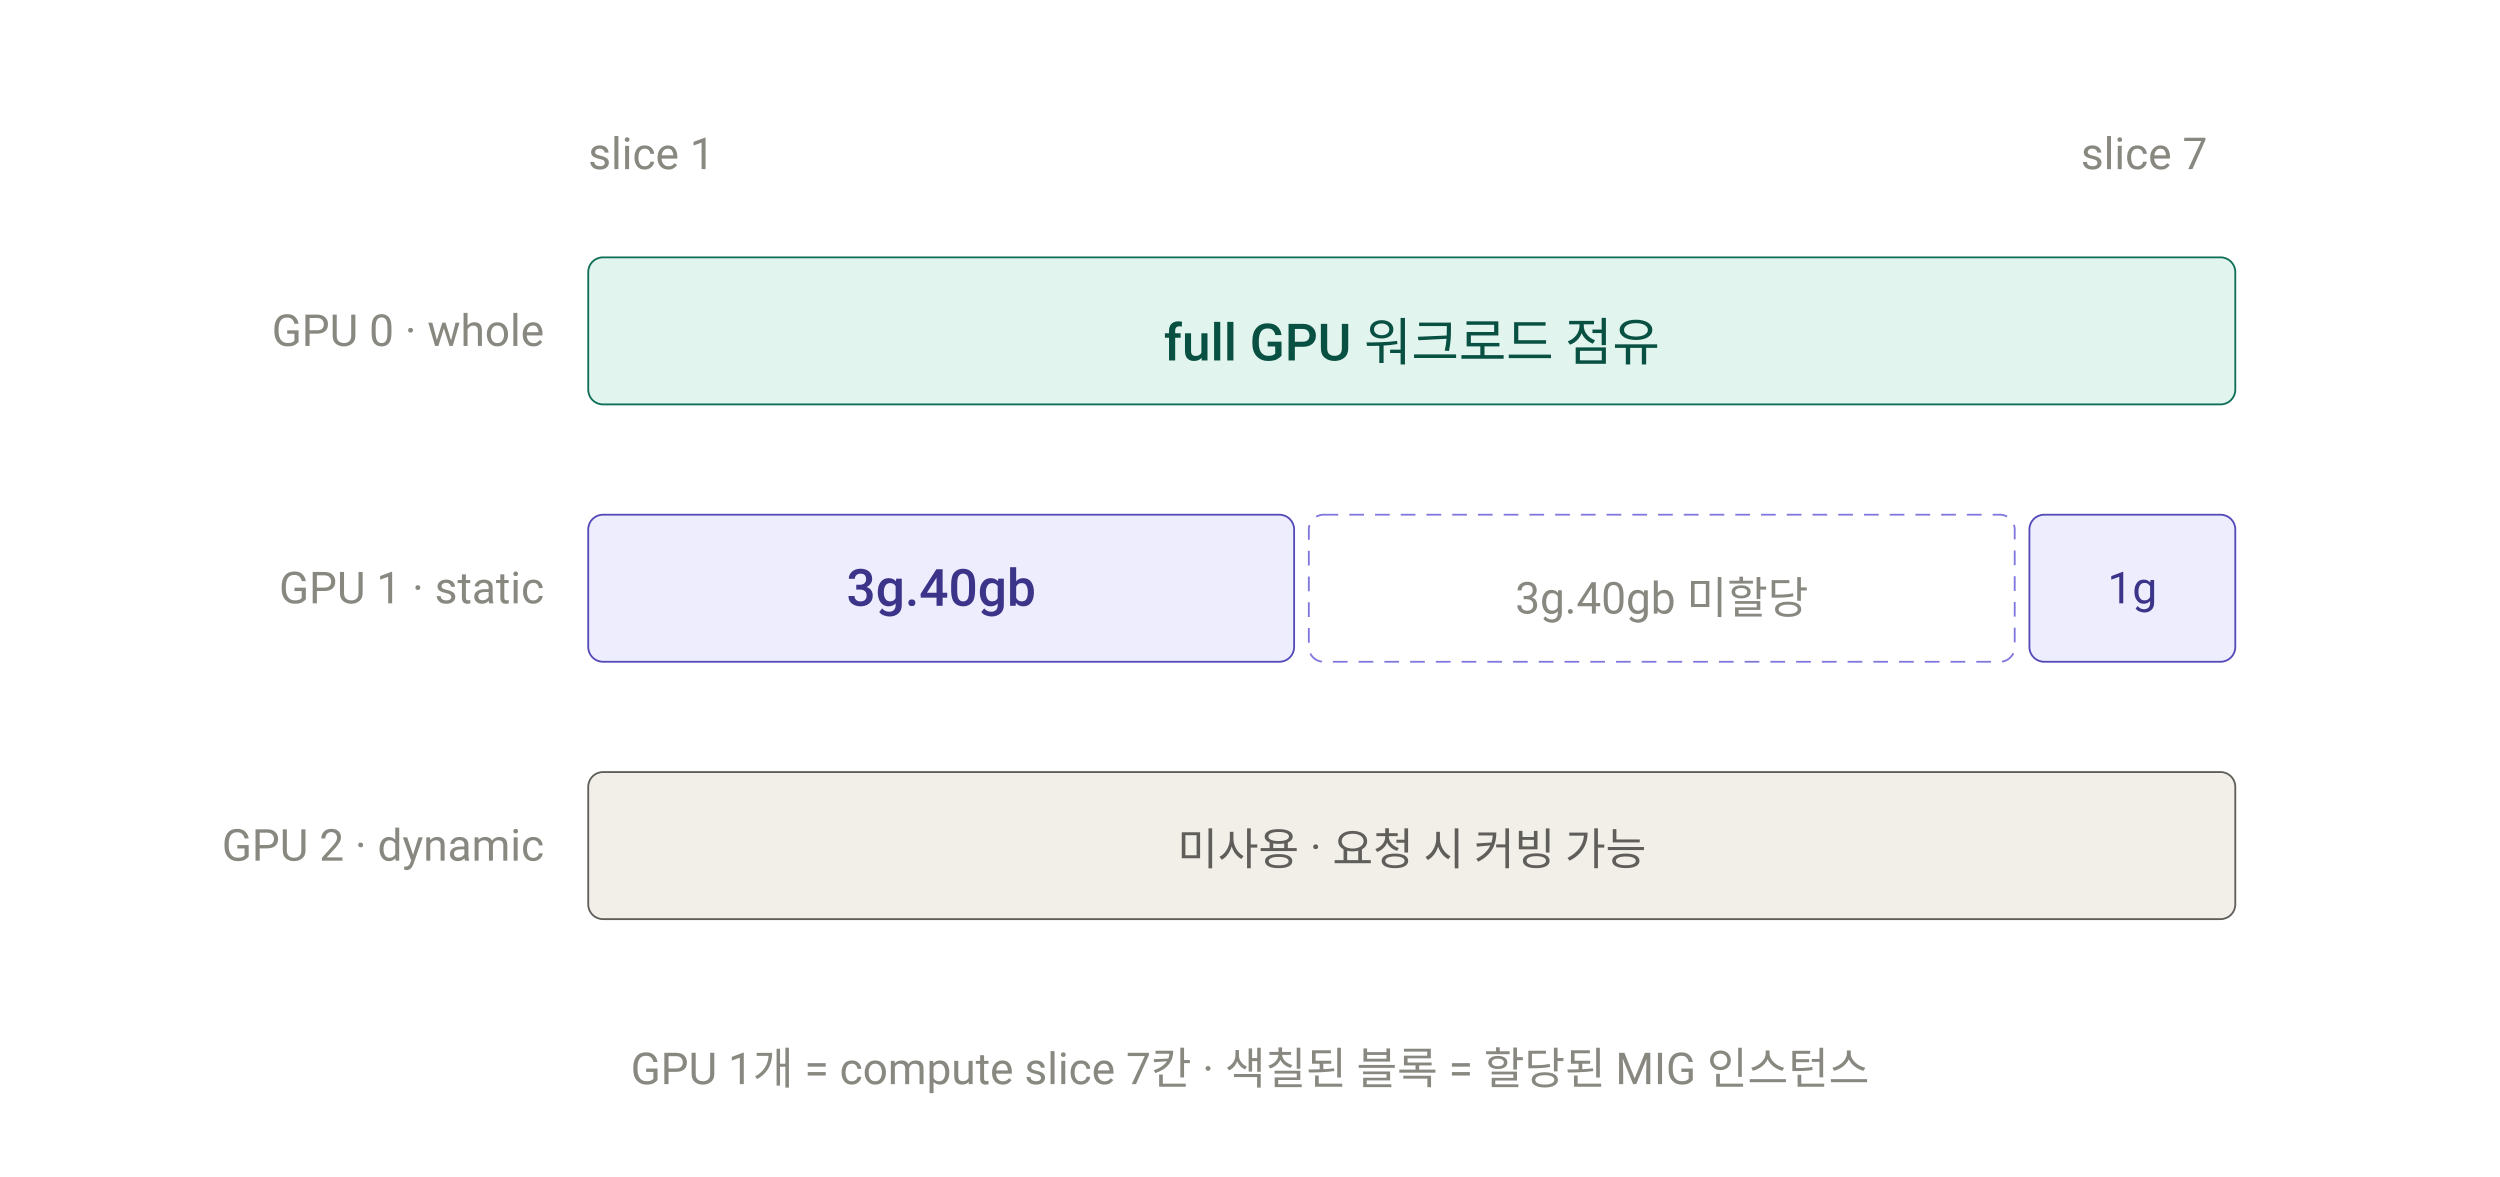
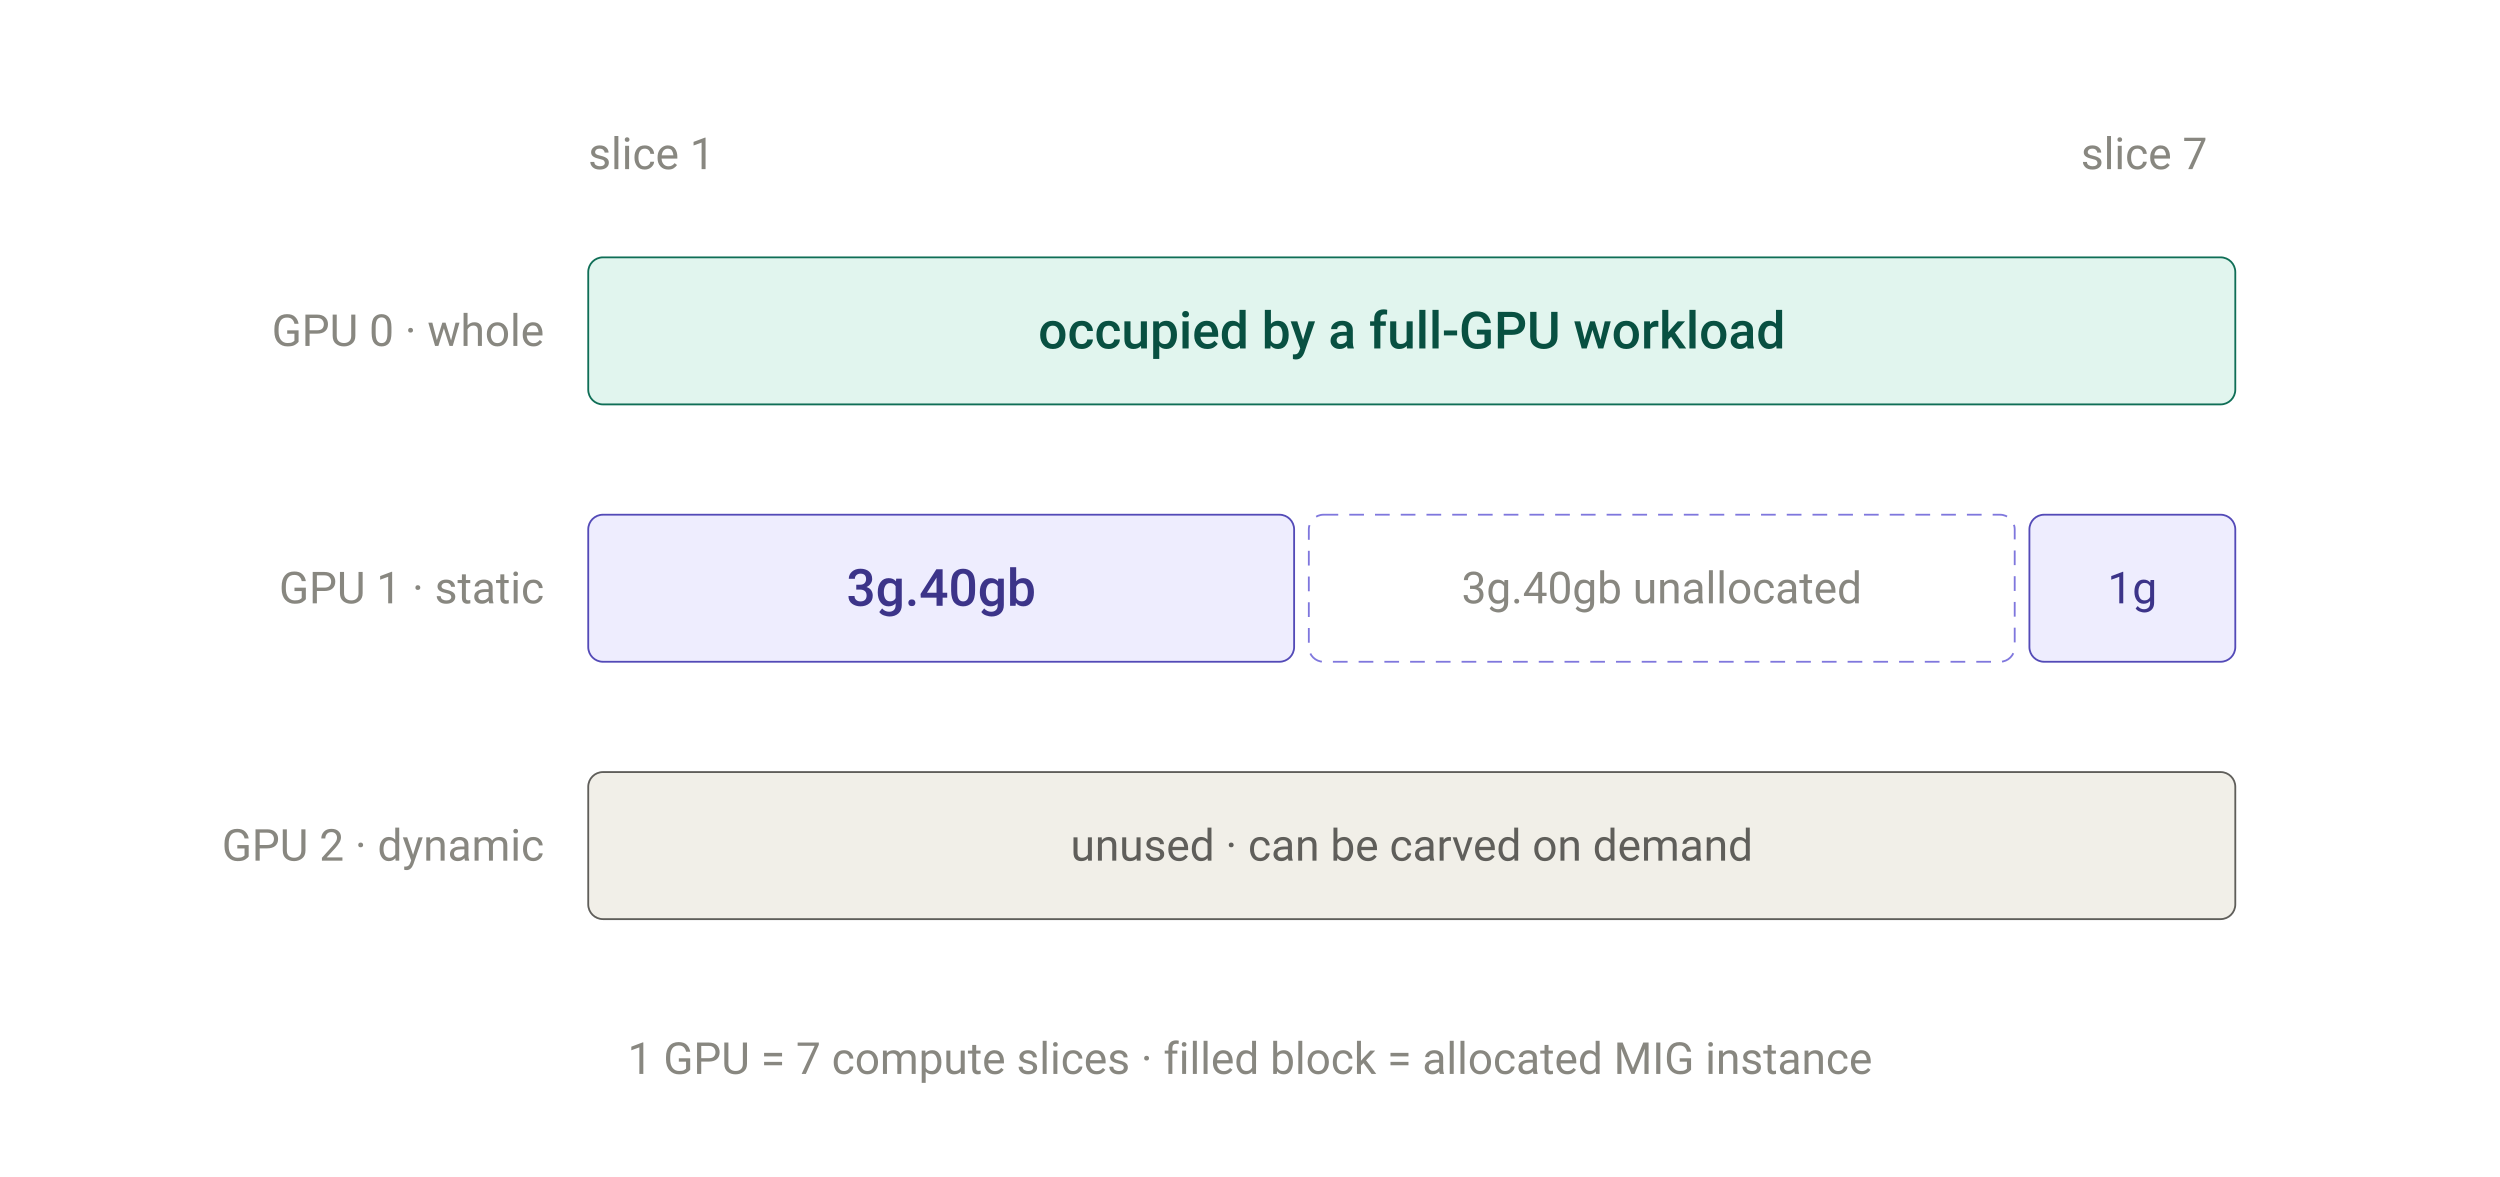
<svg xmlns="http://www.w3.org/2000/svg" viewBox="0 0 680 320" font-family="-apple-system,'Segoe UI',Roboto,'Noto Sans KR',sans-serif">
  <defs>
    <marker id="arrow" viewBox="0 0 10 10" refX="8" refY="5" markerWidth="6" markerHeight="6" orient="auto-start-reverse">
      <path d="M2 1L8 5L2 9" fill="none" stroke="#888780" stroke-width="1.5" stroke-linecap="round" stroke-linejoin="round" />
    </marker>
  </defs>
  <text x="160" y="46" font-size="12" fill="#888780">slice 1</text>
  <text x="566" y="46" font-size="12" fill="#888780">slice 7</text>
  <text x="148" y="90" font-size="12" fill="#888780" text-anchor="end" dominant-baseline="central">GPU 0 · whole</text>
  <rect x="160" y="70" width="448" height="40" rx="4" fill="#E1F5EE" stroke="#0F6E56" stroke-width="0.5" />
-   <text x="384" y="90" font-size="14" font-weight="500" fill="#085041" text-anchor="middle" dominant-baseline="central">full GPU 워크로드 점유</text>
+   <text x="384" y="90" font-size="14" font-weight="500" fill="#085041" text-anchor="middle" dominant-baseline="central">occupied by a full-GPU workload</text>
  <text x="148" y="160" font-size="12" fill="#888780" text-anchor="end" dominant-baseline="central">GPU 1 · static</text>
  <rect x="160" y="140" width="192" height="40" rx="4" fill="#EEEDFE" stroke="#534AB7" stroke-width="0.5" />
  <text x="256" y="160" font-size="14" font-weight="500" fill="#3C3489" text-anchor="middle" dominant-baseline="central">3g.40gb</text>
  <rect x="356" y="140" width="192" height="40" rx="4" fill="none" stroke="#7F77DD" stroke-width="0.5" stroke-dasharray="4 3" />
-   <text x="452" y="160" font-size="12" fill="#888780" text-anchor="middle" dominant-baseline="central">3g.40gb 미할당</text>
+   <text x="452" y="160" font-size="12" fill="#888780" text-anchor="middle" dominant-baseline="central">3g.40gb unallocated</text>
  <rect x="552" y="140" width="56" height="40" rx="4" fill="#EEEDFE" stroke="#534AB7" stroke-width="0.5" />
  <text x="580" y="160" font-size="12" fill="#3C3489" text-anchor="middle" dominant-baseline="central">1g</text>
  <text x="148" y="230" font-size="12" fill="#888780" text-anchor="end" dominant-baseline="central">GPU 2 · dynamic</text>
  <rect x="160" y="210" width="448" height="40" rx="4" fill="#F1EFE8" stroke="#5F5E5A" stroke-width="0.5" />
-   <text x="384" y="230" font-size="12" fill="#5F5E5A" text-anchor="middle" dominant-baseline="central">미사용 · 요청 시 커빙 가능</text>
-   <text x="340" y="288" font-size="12" fill="#888780" text-anchor="middle" dominant-baseline="central">GPU 1개 = compute slice 7칸 · 색칠된 블록 = 할당된 MIG 인스턴스</text>
+   <text x="384" y="230" font-size="12" fill="#5F5E5A" text-anchor="middle" dominant-baseline="central">unused · can be carved on demand</text>
+   <text x="340" y="288" font-size="12" fill="#888780" text-anchor="middle" dominant-baseline="central">1 GPU = 7 compute slices · filled block = allocated MIG instance</text>
</svg>
